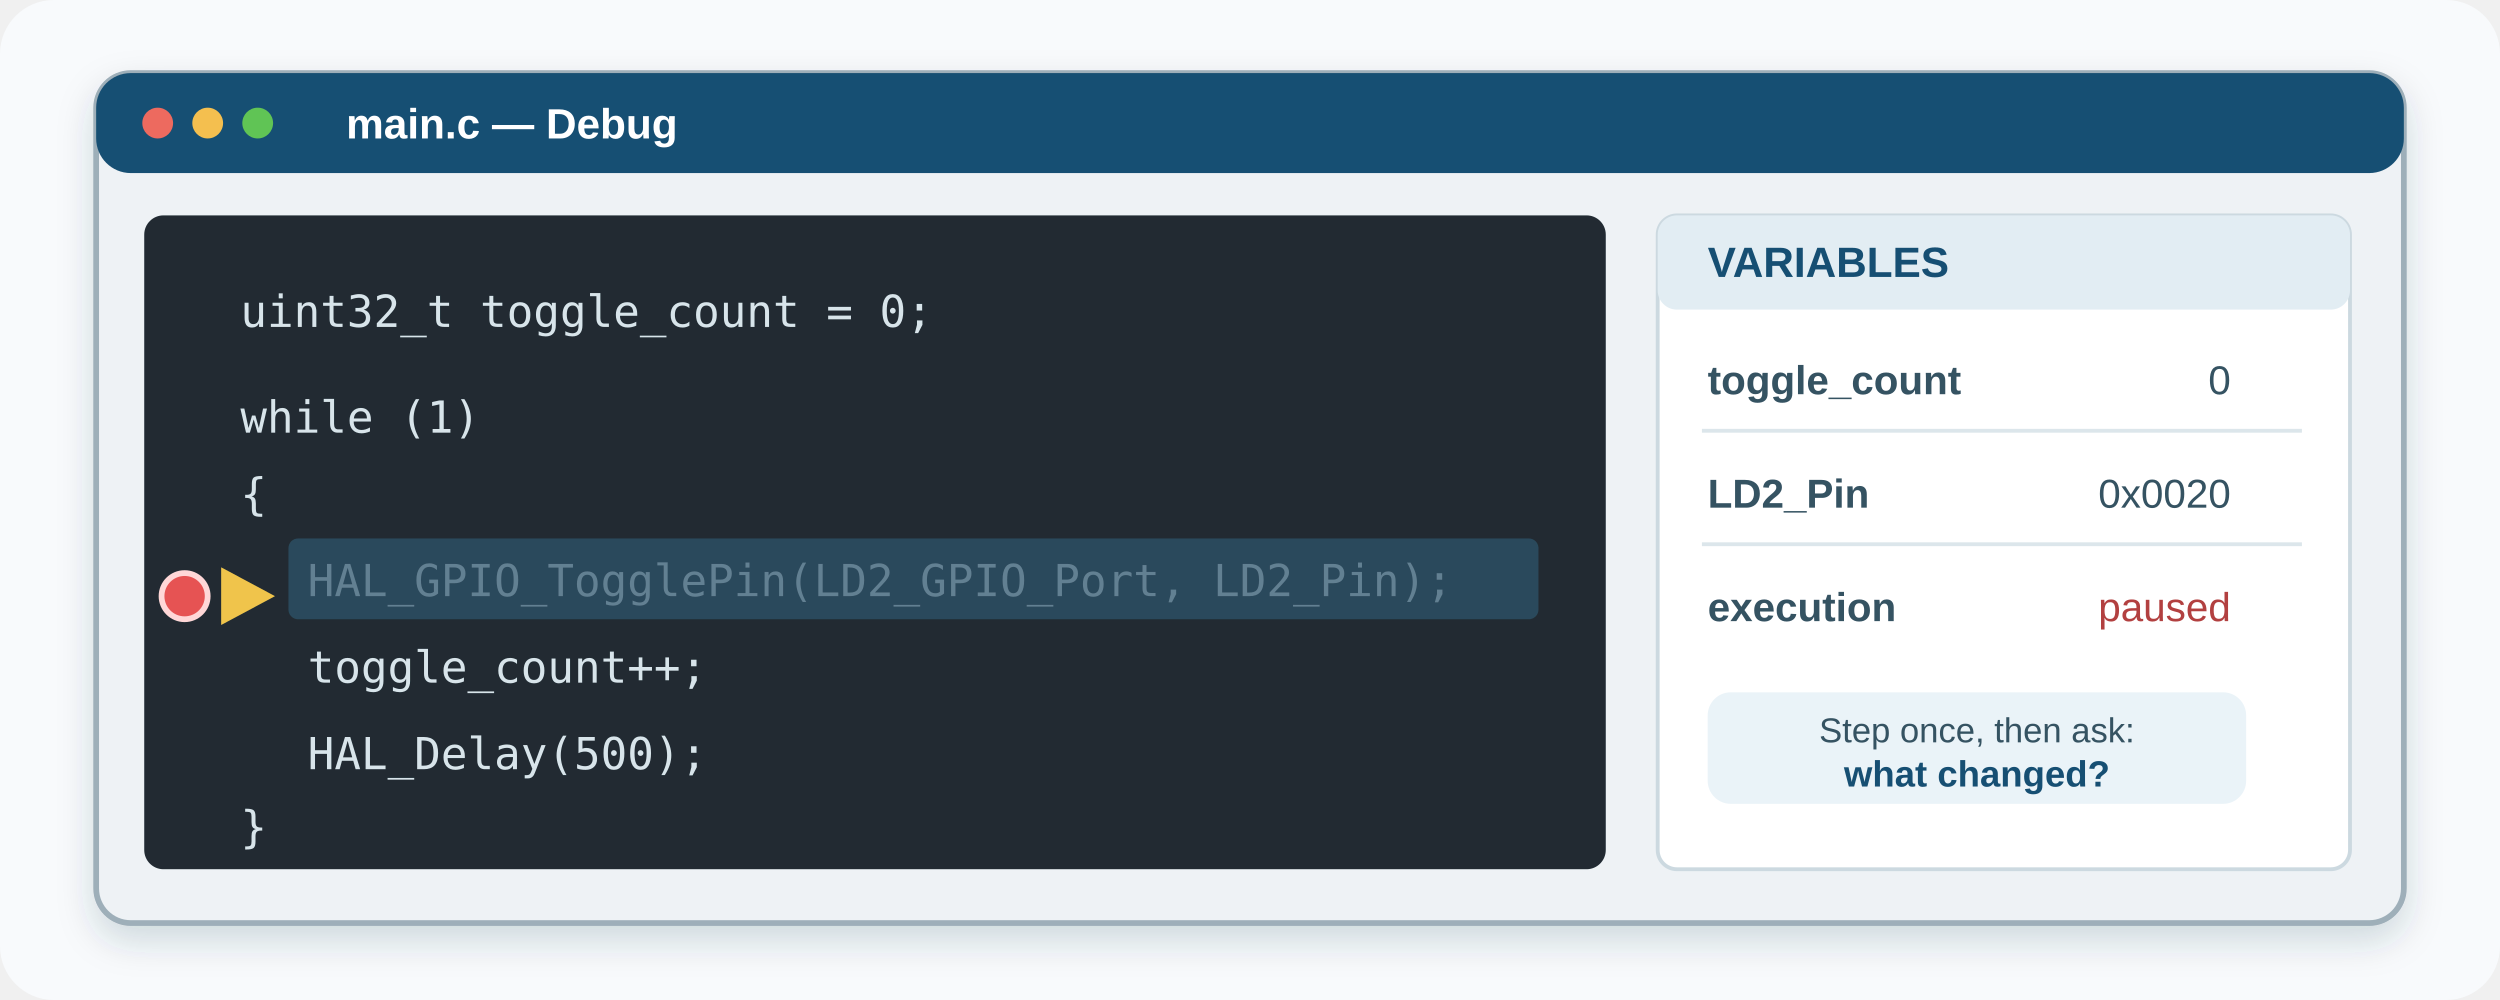
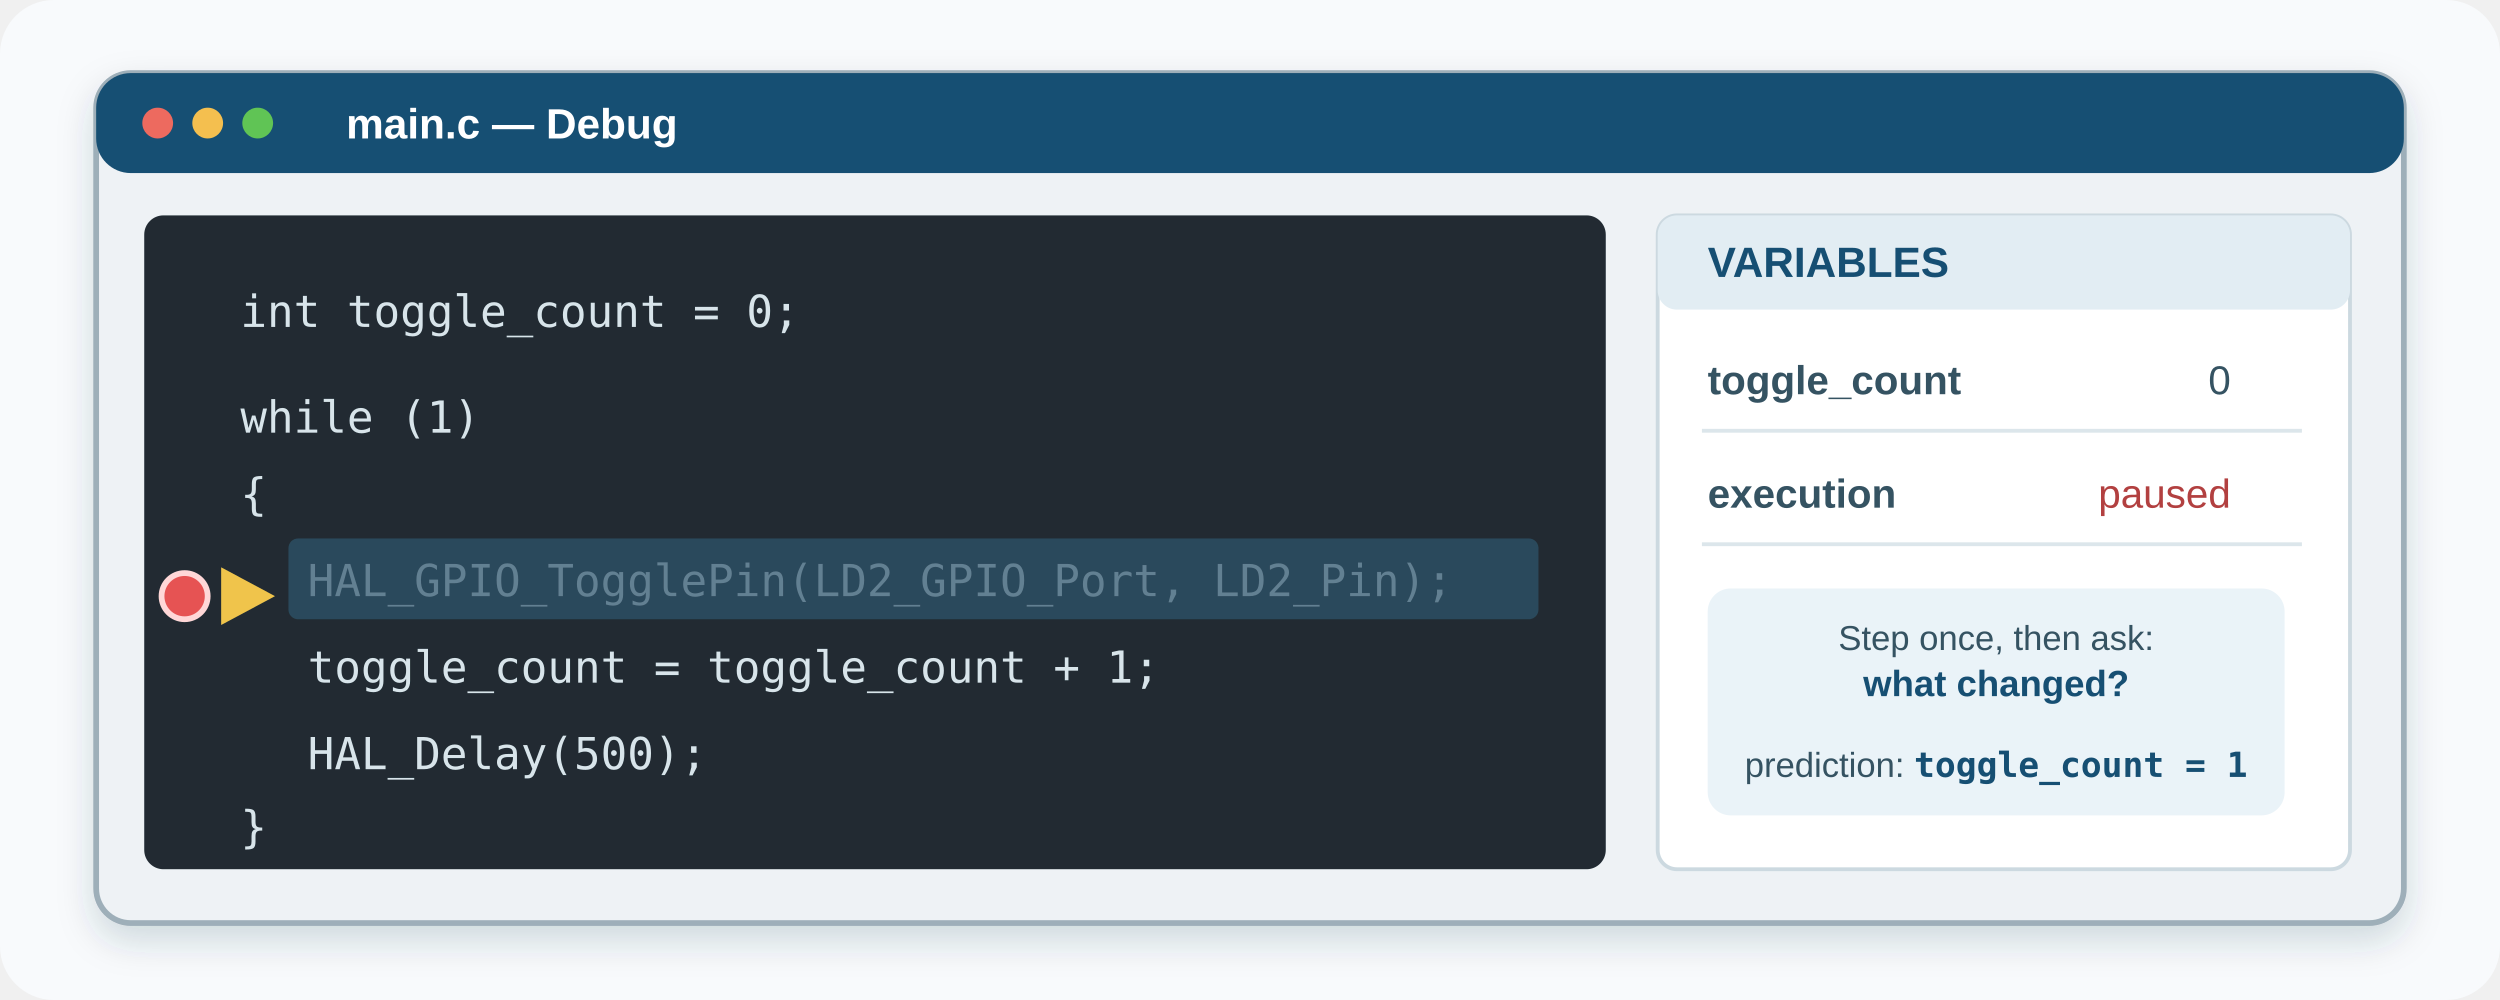
<svg xmlns="http://www.w3.org/2000/svg" width="1300" height="520" viewBox="0 0 1300 520" role="img" aria-labelledby="title desc">
  <defs>
    <filter id="s" x="-10%" y="-20%" width="120%" height="140%">
      <feDropShadow dx="0" dy="8" stdDeviation="9" flood-color="#17384c" flood-opacity=".17" />
    </filter>
  </defs>
  <rect width="1300" height="520" rx="28" fill="#f8fafc" />
  <g filter="url(#s)">
    <rect x="50" y="38" width="1200" height="442" rx="18" fill="#eef2f5" stroke="#9eafb9" stroke-width="3" />
    <rect x="50" y="38" width="1200" height="52" rx="18" fill="#174f73" />
    <circle cx="82" cy="64" r="8" fill="#ed6a5e" />
    <circle cx="108" cy="64" r="8" fill="#f4bf4f" />
    <circle cx="134" cy="64" r="8" fill="#61c454" />
    <text x="180" y="72" font-family="Quicksand,Arial,sans-serif" font-size="22" font-weight="700" fill="white">main.c — Debug</text>
    <rect x="75" y="112" width="760" height="340" rx="10" fill="#202b33" />
    <rect x="862" y="112" width="360" height="340" rx="10" fill="white" stroke="#ccd9e0" stroke-width="2" />
    <rect x="862" y="112" width="360" height="49" rx="10" fill="#e2edf3" />
    <text x="888" y="144" font-family="Quicksand,Arial,sans-serif" font-size="22" font-weight="700" fill="#174f73">VARIABLES</text>
    <g font-family="ui-monospace,SFMono-Regular,Menlo,monospace" font-size="23" fill="#d8e4ea">
-       <text x="125" y="170">uint32_t toggle_count = 0;</text>
+       <text x="125" y="170">int toggle_count = 0;</text>
      <text x="125" y="225">while (1)</text>
      <text x="125" y="265">{</text>
      <text x="160" y="310">HAL_GPIO_TogglePin(LD2_GPIO_Port, LD2_Pin);</text>
-       <text x="160" y="355">toggle_count++;</text>
+       <text x="160" y="355">toggle_count = toggle_count + 1;</text>
      <text x="160" y="400">HAL_Delay(500);</text>
      <text x="125" y="438">}</text>
    </g>
    <circle cx="96" cy="310" r="12" fill="#e65353" stroke="#ffd7d7" stroke-width="3" />
    <path d="M115 295 L143 310 L115 325Z" fill="#f0c44c" />
    <rect x="150" y="280" width="650" height="42" rx="5" fill="#31566c" opacity=".7" />
    <g font-family="Quicksand,Arial,sans-serif" font-size="21" fill="#355262">
      <text x="888" y="205" font-weight="700">toggle_count</text>
      <text x="1160" y="205" text-anchor="end">0</text>
      <path d="M885 224 H1197" stroke="#dce6eb" stroke-width="2" />
-       <text x="888" y="264" font-weight="700">LD2_Pin</text>
-       <text x="1160" y="264" text-anchor="end">0x0020</text>
+       <text x="888" y="264" font-weight="700">execution</text>
+       <text x="1160" y="264" text-anchor="end" fill="#b23f3f">paused</text>
      <path d="M885 283 H1197" stroke="#dce6eb" stroke-width="2" />
-       <text x="888" y="323" font-weight="700">execution</text>
-       <text x="1160" y="323" text-anchor="end" fill="#b23f3f">paused</text>
    </g>
-     <rect x="888" y="360" width="280" height="58" rx="12" fill="#eaf3f8" />
-     <text x="1028" y="386" text-anchor="middle" font-family="Quicksand,Arial,sans-serif" font-size="18" fill="#355262">Step once, then ask:</text>
-     <text x="1028" y="409" text-anchor="middle" font-family="Quicksand,Arial,sans-serif" font-size="19" font-weight="700" fill="#174f73">what changed?</text>
+     <rect x="888" y="306" width="300" height="118" rx="12" fill="#eaf3f8" />
+     <text x="1038" y="338" text-anchor="middle" font-family="Quicksand,Arial,sans-serif" font-size="18" fill="#355262">Step once, then ask:</text>
+     <text x="1038" y="362" text-anchor="middle" font-family="Quicksand,Arial,sans-serif" font-size="19" font-weight="700" fill="#174f73">what changed?</text>
+     <text x="1038" y="404" text-anchor="middle" font-family="Quicksand,Arial,sans-serif" font-size="18" fill="#355262">prediction: <tspan font-family="ui-monospace,Menlo,monospace" font-weight="700" fill="#174f73">toggle_count = 1</tspan>
+     </text>
  </g>
</svg>
